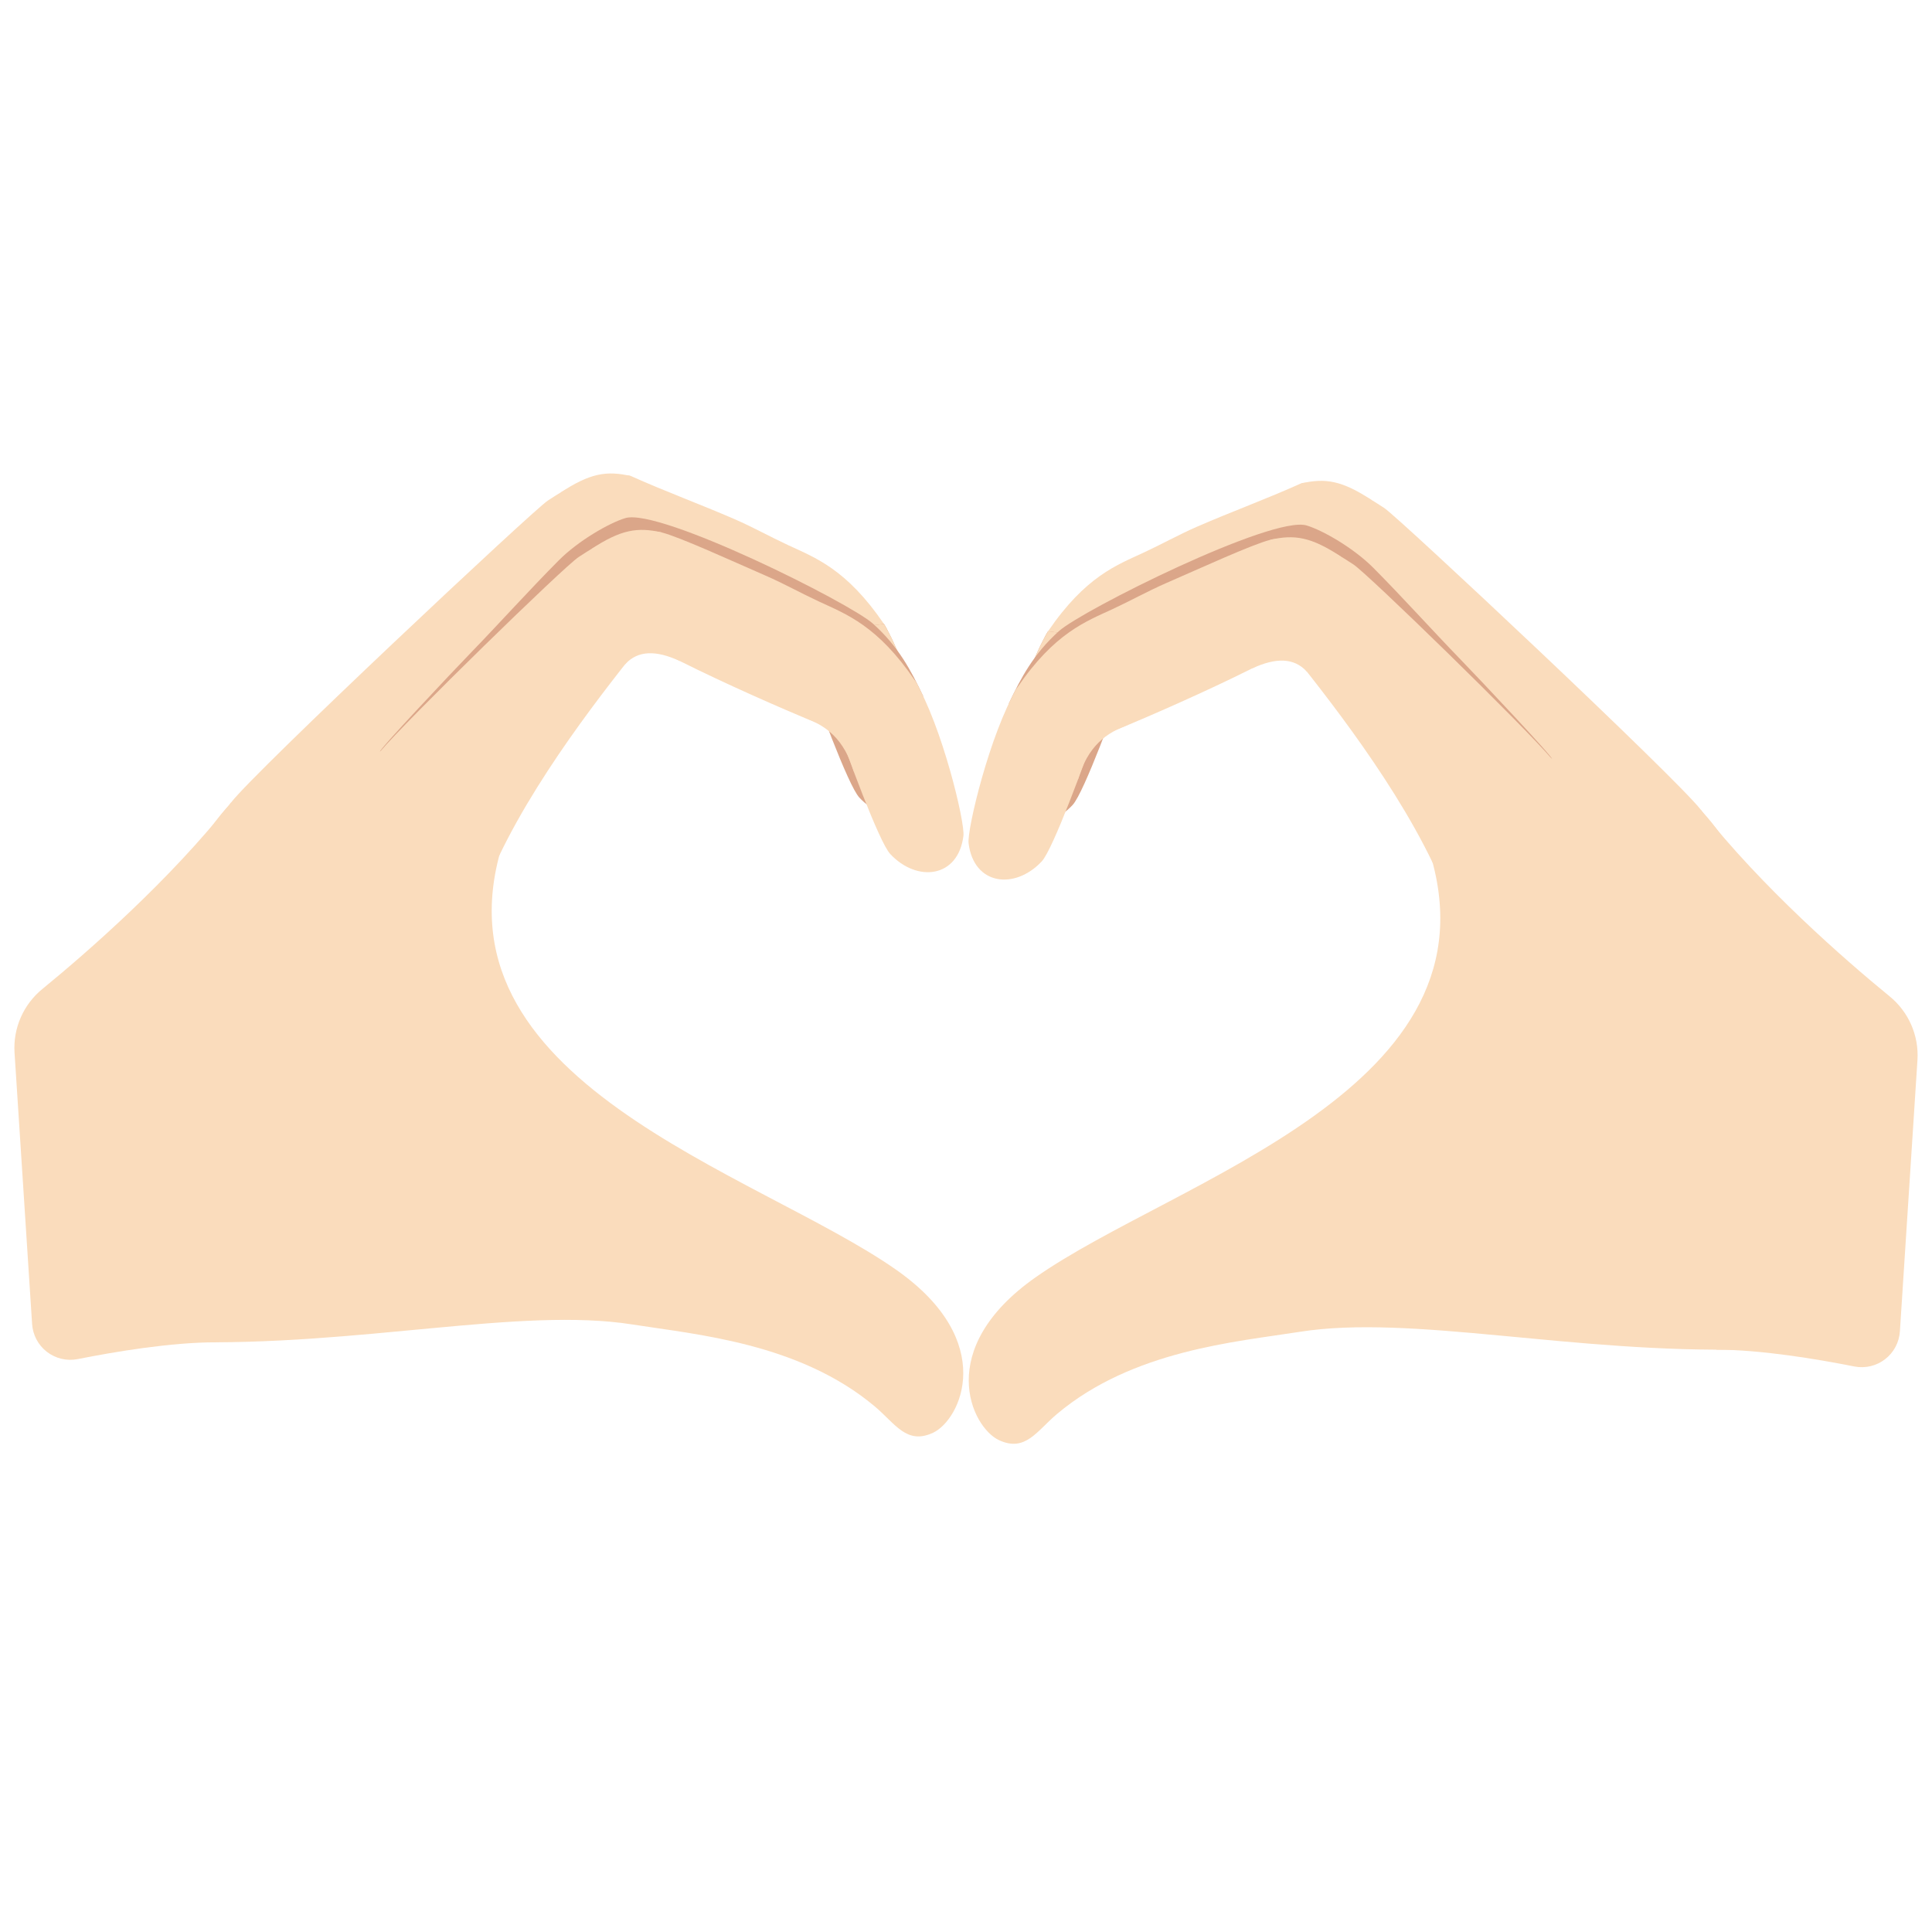
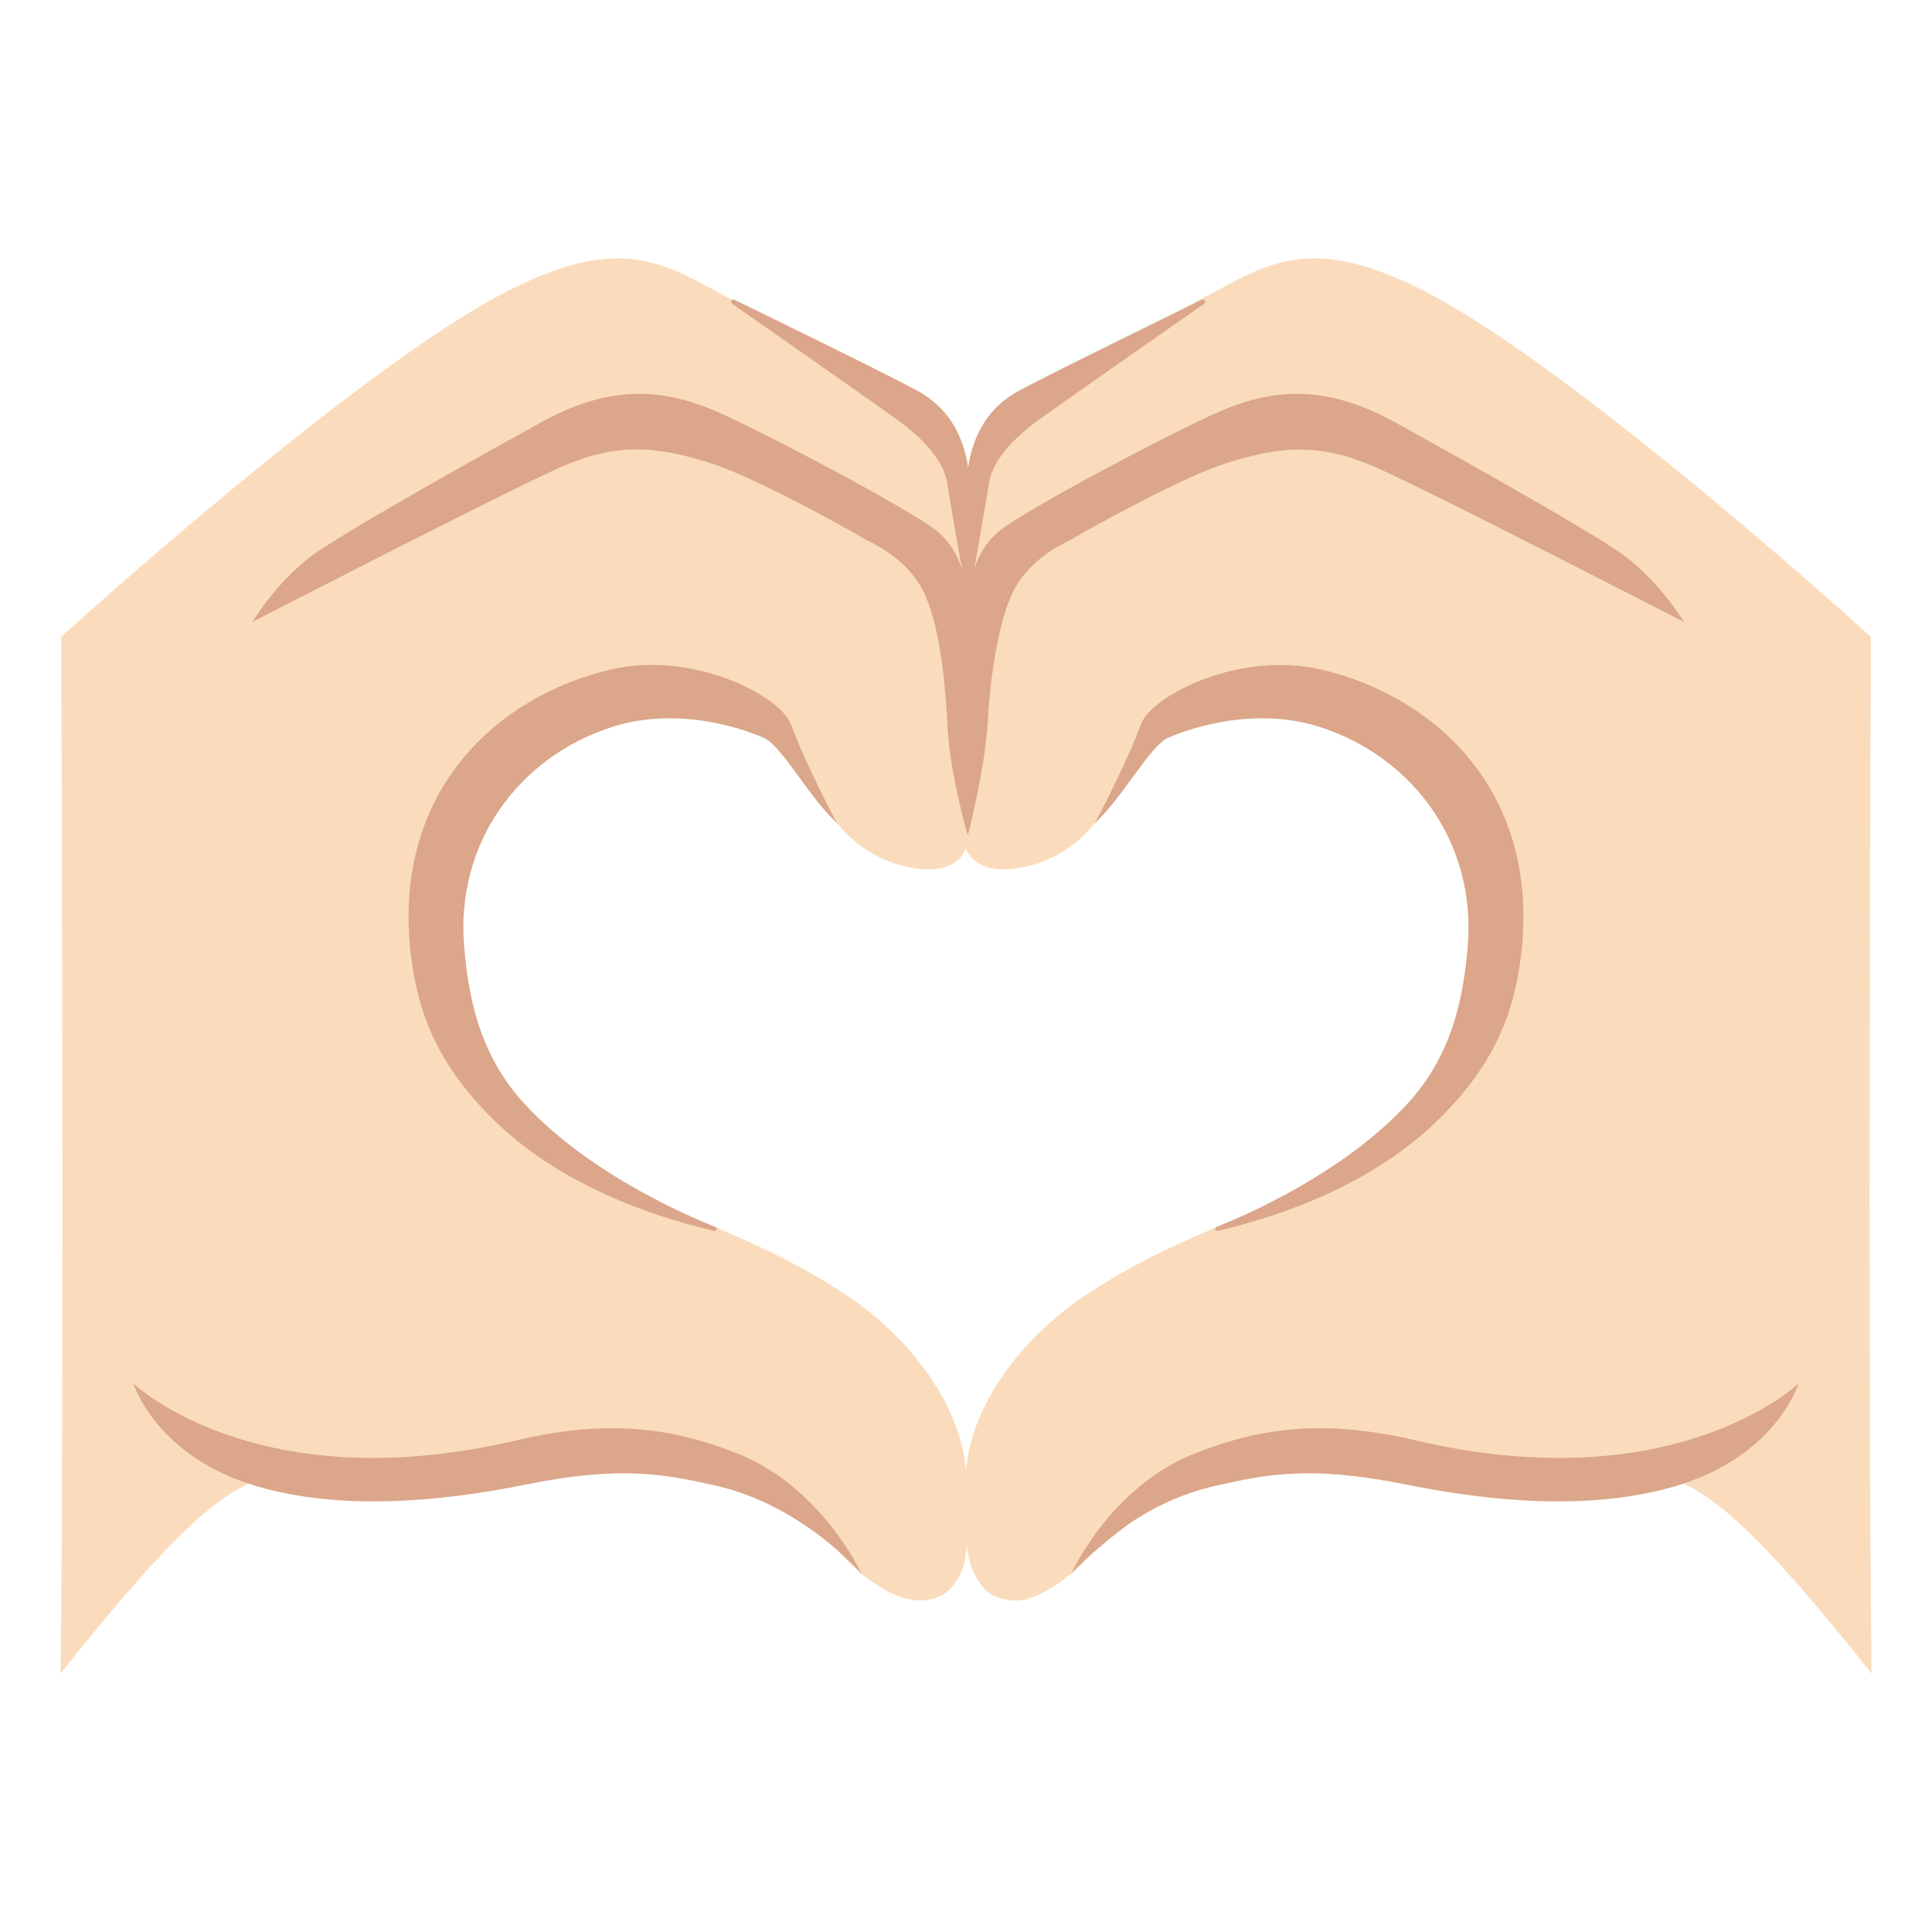
- <svg xmlns="http://www.w3.org/2000/svg" version="1.1" xml:space="preserve" style="fill-rule:evenodd;clip-rule:evenodd;stroke-linejoin:round;stroke-miterlimit:2;" viewBox="0 0 128 128">
-   <g id="Ebene1" transform="matrix(0.9984,0.0565416,-0.0565416,0.9984,2.97998,-8.49899)">
-     <g transform="matrix(1.07581,-7.1371e-18,7.1371e-18,1.07581,14.4213,4.74205)">
-       <path d="M94.5,80.646C97.24,80.49 100.71,80.869 103.059,81.199C103.729,81.289 104.405,81.086 104.916,80.643C105.427,80.2 105.722,79.559 105.728,78.883C105.767,74.569 105.831,66.258 105.863,62.143C105.875,60.624 105.148,59.194 103.915,58.307C101.06,56.229 95.691,52.059 91.669,47.498" style="fill:#fadcbc;" />
+ <svg xmlns="http://www.w3.org/2000/svg" version="1.1" id="emoji_x5F_u1faf6" x="0px" y="0px" viewBox="0 0 128 128" style="enable-background:new 0 0 128 128;" xml:space="preserve">
+   <defs id="defs3260" />
+   <g id="g3255">
+     <g id="g3249">
+       <g id="g3223">
+         <path style="fill:#fadcbc;fill-opacity:1" d="M4.02,110.52c-0.01,0.12-0.02,0.24-0.02,0.37c7.22-9.07,10.55-12.14,13.75-13.1     c4.11-1.23,7.36,1.69,18-0.78c7.69-1.78,14.85-0.14,19.54,5.46c2.22,2.65,4.5,3.64,5.75,3.56c1.52-0.1,2.04-0.79,2.47-1.52     c0.76-1.29,0.53-3.31,0.53-6.22c0-5.72-4.94-10.63-8.31-12.7c-7-4.63-14.7-5.98-21.56-10.9c-2.24-1.57-4.23-3.65-5.18-6.27     c-2.36-8.25,1.68-20.52,11.07-22.07c4.17-0.89,9.09-0.7,12.3,2.47c1.73,2.32,1.51,4.06,3.56,6.25c1.63,1.74,3.92,2.55,5.73,2.53     c1.4-0.02,2.43-0.81,2.44-2.02l-0.07-21.38c0,0,1.21-5.18-4.39-8.33c-3.55-1.99-9.68-5.23-13.07-7.05     C43.16,17,40.17,16,33.81,19.19c-9.98,5-29.76,23-29.76,23S4.26,88.87,4.02,110.52z" id="path3221" />
+       </g>
+       <g id="g3233">
+         <g id="g3227">
+           <path style="fill:#dba689;fill-opacity:1" d="M47.39,98.42c-3.13-0.7-6.11-1.37-12.52-0.07c-5.89,1.19-12.34,1.72-17.81,0.13      c-6.76-1.97-8.21-6.81-8.21-6.81c0.04,0.03,8.19,7.82,25.44,3.74c6.78-1.6,11.02-0.47,14.42,0.83c5.64,2.16,8.28,7.86,8.39,8.05      C57.1,104.29,53.19,99.71,47.39,98.42z" id="path3225" />
+         </g>
+         <g id="g3231">
+           <path style="fill:#dba689;fill-opacity:1" d="M27.23,63.33c-1.32-10.81,5.64-17.21,13.27-18.98c5.43-1.26,11.22,1.76,11.91,3.65      c0.96,2.64,3.03,6.52,3.03,6.52c-1.84-1.69-3.64-5.11-4.84-5.64c-0.84-0.37-5.44-2.23-10.13-0.69c-6.11,2-10.34,7.68-9.71,14.62      c0.26,2.89,0.85,6.84,3.87,10.19c4.75,5.28,12.77,8.29,12.77,8.29c0.15,0.07,0.07,0.3-0.09,0.26      c-2.39-0.57-9.33-2.33-14.38-7.14C29.17,70.79,27.73,67.4,27.23,63.33z" id="path3229" />
+         </g>
+       </g>
+       <g id="g3237">
+         <path style="fill:#fadcbc;fill-opacity:1" d="M123.95,42.19c0,0-19.78-18-29.76-23C87.83,16,84.84,17,81.44,18.82     c-3.4,1.81-9.53,5.05-13.07,7.05c-5.6,3.15-4.39,8.33-4.39,8.33l-0.11,21.35c0.01,1.21,1.08,2.03,2.48,2.05     c1.82,0.02,4.11-0.79,5.73-2.53c2.05-2.19,1.83-3.92,3.56-6.25c3.21-3.17,8.13-3.35,12.3-2.47c9.39,1.55,13.42,13.82,11.07,22.07     c-0.96,2.62-2.94,4.7-5.18,6.27c-6.86,4.91-14.56,6.27-21.56,10.9c-3.38,2.07-8.31,6.98-8.31,12.7c0,2.97-0.08,4.99,0.75,6.27     c0.44,0.69,0.78,1.25,2.26,1.47c1.24,0.19,3.53-0.91,5.75-3.56c4.69-5.61,11.85-7.25,19.54-5.46c10.64,2.47,13.89-0.45,18,0.78     c3.2,0.95,6.53,4.02,13.75,13.1c-0.01-0.12-0.01-0.24-0.02-0.37C123.74,88.87,123.95,42.19,123.95,42.19z" id="path3235" />
+       </g>
+       <g id="g3247">
+         <g id="g3241">
+           <path style="fill:#dba689;fill-opacity:1" d="M80.61,98.42c3.13-0.7,6.11-1.37,12.52-0.07c5.89,1.19,12.34,1.72,17.81,0.13      c6.76-1.97,8.21-6.81,8.21-6.81c-0.04,0.03-8.19,7.82-25.44,3.74c-6.78-1.6-11.02-0.47-14.42,0.83      c-5.64,2.16-8.22,7.84-8.33,8.03c0,0,1.17-1.27,3.26-2.88C75.82,100.15,78.05,98.99,80.61,98.42z" id="path3239" />
+         </g>
+         <g id="g3245">
+           <path style="fill:#dba689;fill-opacity:1" d="M100.77,63.33c1.32-10.81-5.64-17.21-13.27-18.98C82.06,43.1,76.27,46.11,75.58,48      c-0.96,2.64-3.03,6.52-3.03,6.52c1.84-1.69,3.64-5.11,4.84-5.64c0.84-0.37,5.44-2.23,10.13-0.69c6.11,2,10.34,7.68,9.71,14.62      c-0.26,2.89-0.85,6.84-3.87,10.19c-4.75,5.28-12.77,8.29-12.77,8.29c-0.15,0.07-0.07,0.3,0.09,0.26      c2.39-0.57,9.33-2.33,14.38-7.14C98.83,70.79,100.27,67.4,100.77,63.33z" id="path3243" />
+         </g>
+       </g>
    </g>
-     <g transform="matrix(1.07342,-0.0716813,0.0716813,1.07342,-7.27445,0.261604)">
-       <path d="M83.725,38.661C81.608,39.588 79.434,40.356 77.309,41.255C76.185,41.731 75.108,42.319 73.995,42.822C72.328,43.575 70.398,44.254 68.061,47.606C67.071,49.025 68.153,50.513 69.525,50.928C70.499,51.222 71.615,51.098 72.583,50.837C73.84,50.498 84.489,46.021 85.983,44.581C87.12,43.485 87.421,40.848 86.377,39.575C85.782,38.849 84.75,38.569 83.846,38.63" style="fill:#fadcbc;" />
-     </g>
-     <g transform="matrix(1.07342,-0.0716813,0.0716813,1.07342,-7.27445,0.261604)">
-       <path d="M68.061,47.606C66.353,50.413 64.876,56.312 64.971,57.155C65.264,59.749 67.79,60.071 69.464,58.32C70.17,57.582 72.209,52.162 72.947,50.091C73.211,49.349 72.485,49.002 72.36,48.218" style="fill:#dba689;" />
-     </g>
-     <g transform="matrix(1.07342,-0.0716813,0.0716813,1.07342,-7.27445,0.261604)">
-       <path d="M68.061,47.606C66.353,50.413 64.876,56.312 64.971,57.155C65.264,59.749 67.312,57.18 68.986,55.429C69.149,55.259 72.38,51.683 72.947,50.091C73.211,49.349 72.485,49.002 72.36,48.218" style="fill:#fadcbc;" />
-     </g>
-     <g transform="matrix(1.07342,-0.0716813,0.0716813,1.07342,-7.27445,0.261604)">
-       <path d="M108.145,59C106.655,57.029 89.717,40.805 88.842,40.226C88.192,39.796 87.55,39.345 86.778,39.165C85.625,38.895 84.302,39.372 83.985,40.604C83.824,41.232 83.973,41.868 84.136,42.477C84.306,43.117 83.727,44.015 84.136,44.534C86.249,47.217 90.908,53.018 93.54,58.651C93.567,58.709 101.582,60.981 102.876,59.518C103.464,58.853 109.083,60.239 108.145,59Z" style="fill:#fadcbc;" />
-     </g>
-     <g transform="matrix(1.07342,-0.0716813,0.0716813,1.07342,-6.82407,0.0773003)">
-       <path d="M74.466,50.104C73.115,50.564 71.938,51.369 71.303,53.489L71.577,51.276L72.115,50.452L72.721,50.273L73.118,50.494L74.466,50.104Z" style="fill:#fadcbc;" />
-     </g>
-     <g transform="matrix(1.07342,-0.0716813,0.0716813,1.07342,-9.10574,4.10855)">
-       <path d="M67.532,48.584C68.3,47.002 69.081,45.548 70.664,44.151C72.109,42.875 83.885,37.141 85.987,37.797C86.979,38.106 88.874,39.221 90.073,40.453C91.886,42.317 93.611,44.28 95.4,46.166C96.613,47.444 101.086,52.29 100.948,52.332C100.948,52.332 99.52,51.488 99.288,51.428C98.356,51.187 97.442,50.781 96.587,50.341C95.752,49.912 94.992,49.36 94.223,48.826C93.386,48.246 92.523,47.706 91.74,47.052C90.362,45.9 89.049,44.602 87.505,43.669C86.822,43.257 86.025,42.887 85.224,42.803C84.092,42.683 82.941,43.083 81.916,43.524C80.099,44.306 78.423,45.366 76.625,46.187C74.28,47.257 71.653,48.004 69.598,49.618" style="fill:#dba689;" />
-     </g>
-     <g transform="matrix(1.07342,-0.0716813,0.0716813,1.07342,-7.27445,0.261604)">
-       <path d="M83.725,38.661C85.236,38.324 86.265,38.511 88.079,39.732" style="fill:#fadcbc;" />
-     </g>
-     <g transform="matrix(1.07342,-0.0716813,0.0716813,1.07342,-8.02511,0.747875)">
-       <path d="M86.628,46.384L88.358,45.56L87.029,44.13L83.268,44.684L83.268,46.161C84.758,45.495 85.851,45.531 86.628,46.384Z" style="fill:#fadcbc;" />
-     </g>
-     <g transform="matrix(1.07581,-7.1371e-18,7.1371e-18,1.07581,14.4213,4.74205)">
-       <path d="M75.064,50.843C80.708,65.319 60.618,72.063 52.391,78.571C46.39,83.318 48.967,88.01 50.715,88.706C52.382,89.369 53.005,88.011 54.198,86.887C58.63,82.712 64.948,81.838 68.819,81C75.664,79.518 85.645,81.394 96.521,80.512C98.296,80.368 96.188,68.963 96.589,67.237C97.146,64.836 97.376,62.381 97.26,59.923C97.185,58.322 97.115,56.574 96.521,55.067C95.636,52.82 93.715,49.573 92.039,47.889C88.516,44.351 86.279,47.854 82.408,44.949C80.123,43.235 72.428,44.08 75.064,50.843Z" style="fill:#fadcbc;" />
-     </g>
-     <g transform="matrix(1.07342,-0.0716813,0.0716813,1.07342,-9.10574,4.10855)">
-       <path d="M83.725,38.661C82.599,38.941 79.434,40.356 77.309,41.255C76.185,41.731 75.108,42.319 73.995,42.822C72.328,43.575 70.398,44.254 68.061,47.606C67.071,49.025 68.153,50.513 69.525,50.928C70.499,51.222 71.615,51.098 72.583,50.837C73.84,50.498 84.489,46.021 85.983,44.581C87.12,43.485 87.421,40.848 86.377,39.575C85.782,38.849 84.633,38.436 83.725,38.661Z" style="fill:#fadcbc;" />
-     </g>
-     <g transform="matrix(1.07342,-0.0716813,0.0716813,1.07342,-9.10574,4.10855)">
-       <path d="M68.061,47.606C66.353,50.413 64.876,56.312 64.971,57.155C65.264,59.749 67.79,60.071 69.464,58.32C70.17,57.582 72.209,52.162 72.947,50.091C73.211,49.349 72.485,49.002 72.36,48.218" style="fill:#fadcbc;" />
-     </g>
-     <g transform="matrix(1.07342,-0.0716813,0.0716813,1.07342,-9.10574,4.10855)">
-       <path d="M100.948,52.332C99.381,50.422 89.717,40.805 88.842,40.226C88.192,39.796 87.55,39.345 86.778,39.165C85.625,38.895 84.302,39.372 83.985,40.604C83.824,41.232 83.973,41.868 84.136,42.477C84.306,43.117 83.727,44.015 84.136,44.534C86.249,47.217 90.908,53.018 93.54,58.651C93.567,58.709 98.797,56.557 100.091,55.094C100.679,54.429 101.324,52.791 100.948,52.332Z" style="fill:#fadcbc;" />
-     </g>
-     <g transform="matrix(1.07342,-0.0716813,0.0716813,1.07342,-8.65536,3.92425)">
-       <path d="M74.466,50.104C73.115,50.564 71.938,51.369 71.303,53.489L71.577,51.276L72.115,50.452L72.721,50.273L73.118,50.494L74.466,50.104Z" style="fill:#fadcbc;" />
-     </g>
-     <g transform="matrix(1.07342,-0.0716813,0.0716813,1.07342,-9.10574,4.10855)">
-       <path d="M83.725,38.661C85.236,38.324 86.265,38.511 88.079,39.732" style="fill:#fadcbc;" />
-     </g>
-     <g transform="matrix(1.07342,-0.0716813,0.0716813,1.07342,-9.8564,4.59482)">
-       <path d="M86.628,46.384L88.358,45.56L87.029,44.13L83.268,44.684L83.268,46.161C84.758,45.495 85.851,45.531 86.628,46.384Z" style="fill:#fadcbc;" />
-     </g>
-   </g>
-   <g id="Ebene11" transform="matrix(-0.9984,0.0565416,0.0565416,0.9984,125.02,-8.96584)">
-     <g transform="matrix(1.07581,-7.1371e-18,7.1371e-18,1.07581,14.4201,4.72064)">
-       <path d="M94.5,80.646C97.24,80.49 100.71,80.869 103.059,81.199C103.729,81.289 104.405,81.086 104.916,80.643C105.427,80.2 105.722,79.559 105.728,78.883C105.767,74.569 105.831,66.258 105.863,62.143C105.875,60.624 105.148,59.194 103.915,58.307C101.06,56.229 95.691,52.059 91.669,47.498" style="fill:#fadcbc;" />
-     </g>
-     <g transform="matrix(1.07342,-0.0716813,0.0716813,1.07342,-7.27566,0.240194)">
-       <path d="M83.725,38.661C81.608,39.588 79.434,40.356 77.309,41.255C76.185,41.731 75.108,42.319 73.995,42.822C72.328,43.575 70.398,44.254 68.061,47.606C67.071,49.025 68.153,50.513 69.525,50.928C70.499,51.222 71.615,51.098 72.583,50.837C73.84,50.498 84.489,46.021 85.983,44.581C87.12,43.485 87.421,40.848 86.377,39.575C85.782,38.849 84.75,38.569 83.846,38.63" style="fill:#fadcbc;" />
-     </g>
-     <g transform="matrix(1.07342,-0.0716813,0.0716813,1.07342,-7.27566,0.240194)">
-       <path d="M68.061,47.606C66.353,50.413 64.876,56.312 64.971,57.155C65.264,59.749 67.79,60.071 69.464,58.32C70.17,57.582 72.209,52.162 72.947,50.091C73.211,49.349 72.485,49.002 72.36,48.218" style="fill:#dba689;" />
-     </g>
-     <g transform="matrix(1.07342,-0.0716813,0.0716813,1.07342,-7.27566,0.240194)">
-       <path d="M68.061,47.606C66.353,50.413 64.876,56.312 64.971,57.155C65.264,59.749 67.312,57.18 68.986,55.429C69.149,55.259 72.38,51.683 72.947,50.091C73.211,49.349 72.485,49.002 72.36,48.218" style="fill:#fadcbc;" />
-     </g>
-     <g transform="matrix(1.07342,-0.0716813,0.0716813,1.07342,-7.27566,0.240194)">
-       <path d="M108.145,59C106.655,57.029 89.717,40.805 88.842,40.226C88.192,39.796 87.55,39.345 86.778,39.165C85.625,38.895 84.302,39.372 83.985,40.604C83.824,41.232 83.973,41.868 84.136,42.477C84.306,43.117 83.727,44.015 84.136,44.534C86.249,47.217 90.908,53.018 93.54,58.651C93.567,58.709 101.582,60.981 102.876,59.518C103.464,58.853 109.083,60.239 108.145,59Z" style="fill:#fadcbc;" />
-     </g>
-     <g transform="matrix(1.07342,-0.0716813,0.0716813,1.07342,-6.82529,0.0558903)">
-       <path d="M74.466,50.104C73.115,50.564 71.938,51.369 71.303,53.489L71.577,51.276L72.115,50.452L72.721,50.273L73.118,50.494L74.466,50.104Z" style="fill:#fadcbc;" />
-     </g>
-     <g transform="matrix(1.07342,-0.0716813,0.0716813,1.07342,-9.10695,4.08714)">
-       <path d="M67.532,48.584C68.3,47.002 69.081,45.548 70.664,44.151C72.109,42.875 83.885,37.141 85.987,37.797C86.979,38.106 88.874,39.221 90.073,40.453C91.886,42.317 93.611,44.28 95.4,46.166C96.613,47.444 101.086,52.29 100.948,52.332C100.948,52.332 99.52,51.488 99.288,51.428C98.356,51.187 97.442,50.781 96.587,50.341C95.752,49.912 94.992,49.36 94.223,48.826C93.386,48.246 92.523,47.706 91.74,47.052C90.362,45.9 89.049,44.602 87.505,43.669C86.822,43.257 86.025,42.887 85.224,42.803C84.092,42.683 82.941,43.083 81.916,43.524C80.099,44.306 78.423,45.366 76.625,46.187C74.28,47.257 71.653,48.004 69.598,49.618" style="fill:#dba689;" />
-     </g>
-     <g transform="matrix(1.07342,-0.0716813,0.0716813,1.07342,-7.27566,0.240194)">
-       <path d="M83.725,38.661C85.236,38.324 86.265,38.511 88.079,39.732" style="fill:#fadcbc;" />
-     </g>
-     <g transform="matrix(1.07342,-0.0716813,0.0716813,1.07342,-8.02632,0.726465)">
-       <path d="M86.628,46.384L88.358,45.56L87.029,44.13L83.268,44.684L83.268,46.161C84.758,45.495 85.851,45.531 86.628,46.384Z" style="fill:#fadcbc;" />
-     </g>
-     <g transform="matrix(1.07581,-7.1371e-18,7.1371e-18,1.07581,14.4201,4.72064)">
-       <path d="M75.064,50.843C80.708,65.319 60.618,72.063 52.391,78.571C46.39,83.318 48.967,88.01 50.715,88.706C52.382,89.369 53.005,88.011 54.198,86.887C58.63,82.712 64.948,81.838 68.819,81C75.664,79.518 85.645,81.394 96.521,80.512C98.296,80.368 96.188,68.963 96.589,67.237C97.146,64.836 97.376,62.381 97.26,59.923C97.185,58.322 97.115,56.574 96.521,55.067C95.636,52.82 93.715,49.573 92.039,47.889C88.516,44.351 86.279,47.854 82.408,44.949C80.123,43.235 72.428,44.08 75.064,50.843Z" style="fill:#fadcbc;" />
-     </g>
-     <g transform="matrix(1.07342,-0.0716813,0.0716813,1.07342,-9.10695,4.08714)">
-       <path d="M83.725,38.661C82.599,38.941 79.434,40.356 77.309,41.255C76.185,41.731 75.108,42.319 73.995,42.822C72.328,43.575 70.398,44.254 68.061,47.606C67.071,49.025 68.153,50.513 69.525,50.928C70.499,51.222 71.615,51.098 72.583,50.837C73.84,50.498 84.489,46.021 85.983,44.581C87.12,43.485 87.421,40.848 86.377,39.575C85.782,38.849 84.633,38.436 83.725,38.661Z" style="fill:#fadcbc;" />
-     </g>
-     <g transform="matrix(1.07342,-0.0716813,0.0716813,1.07342,-9.10695,4.08714)">
-       <path d="M68.061,47.606C66.353,50.413 64.876,56.312 64.971,57.155C65.264,59.749 67.79,60.071 69.464,58.32C70.17,57.582 72.209,52.162 72.947,50.091C73.211,49.349 72.485,49.002 72.36,48.218" style="fill:#fadcbc;" />
-     </g>
-     <g transform="matrix(1.07342,-0.0716813,0.0716813,1.07342,-9.10695,4.08714)">
-       <path d="M100.948,52.332C99.381,50.422 89.717,40.805 88.842,40.226C88.192,39.796 87.55,39.345 86.778,39.165C85.625,38.895 84.302,39.372 83.985,40.604C83.824,41.232 83.973,41.868 84.136,42.477C84.306,43.117 83.727,44.015 84.136,44.534C86.249,47.217 90.908,53.018 93.54,58.651C93.567,58.709 98.797,56.557 100.091,55.094C100.679,54.429 101.324,52.791 100.948,52.332Z" style="fill:#fadcbc;" />
-     </g>
-     <g transform="matrix(1.07342,-0.0716813,0.0716813,1.07342,-8.65657,3.90284)">
-       <path d="M74.466,50.104C73.115,50.564 71.938,51.369 71.303,53.489L71.577,51.276L72.115,50.452L72.721,50.273L73.118,50.494L74.466,50.104Z" style="fill:#fadcbc;" />
-     </g>
-     <g transform="matrix(1.07342,-0.0716813,0.0716813,1.07342,-9.10695,4.08714)">
-       <path d="M83.725,38.661C85.236,38.324 86.265,38.511 88.079,39.732" style="fill:#fadcbc;" />
-     </g>
-     <g transform="matrix(1.07342,-0.0716813,0.0716813,1.07342,-9.85761,4.57341)">
-       <path d="M86.628,46.384L88.358,45.56L87.029,44.13L83.268,44.684L83.268,46.161C84.758,45.495 85.851,45.531 86.628,46.384Z" style="fill:#fadcbc;" />
-     </g>
+     <path style="fill:#dba689;fill-opacity:1" d="M107.74,36.91c-2.34-1.79-14.88-8.69-14.88-8.69c-4.62-2.65-8.11-2.65-12.05-0.96   c-2.87,1.23-13.14,6.63-14.7,8c-1.55,1.35-1.9,3.34-1.97,4.7c-0.08-1.37-0.43-3.35-1.97-4.7c-1.56-1.36-11.84-6.77-14.7-8   c-3.95-1.69-7.44-1.69-12.05,0.96c0,0-12.54,6.89-14.88,8.69s-3.81,4.29-3.81,4.29s16.64-8.57,20.33-10.21   c3.69-1.64,6.28-1.49,10-0.31c2.9,0.92,8.63,4.1,10.23,5.03c0.43,0.25,2.97,1.29,4.04,3.8c1.06,2.48,1.34,6.5,1.44,8.55   c0.16,3.24,1.35,7.3,1.35,7.3s1.16-4.43,1.33-7.67c0.08-1.59,0.46-5.69,1.52-8.17c1.07-2.51,3.62-3.56,4.04-3.8   c1.6-0.93,7.33-4.11,10.23-5.03c3.72-1.18,6.31-1.33,10,0.31c3.69,1.64,20.33,10.21,20.33,10.21S110.08,38.7,107.74,36.91z" id="path3251" />
+     <path style="fill:#dba689;fill-opacity:1" d="M79.64,19.85c0,0-9.87,4.81-12.16,6.05c-1.88,1.02-2.99,2.75-3.34,5.07   c-0.34-2.32-1.46-4.04-3.34-5.07c-2.29-1.25-12.16-6.05-12.16-6.05c-0.18-0.07-0.28,0.17-0.13,0.28c0,0,10.76,7.5,11.45,8.06   s2.53,2.04,2.81,3.89c0.19,1.27,1.1,6.41,1.34,7.74l0,0.33c0,0,0.01-0.06,0.03-0.15c0.02,0.09,0.03,0.15,0.03,0.15l0-0.33   c0.24-1.34,1.15-6.48,1.34-7.74c0.27-1.85,2.12-3.32,2.81-3.89c0.69-0.56,11.45-8.06,11.45-8.06   C79.92,20.02,79.81,19.78,79.64,19.85z" id="path3253" />
  </g>
</svg>
